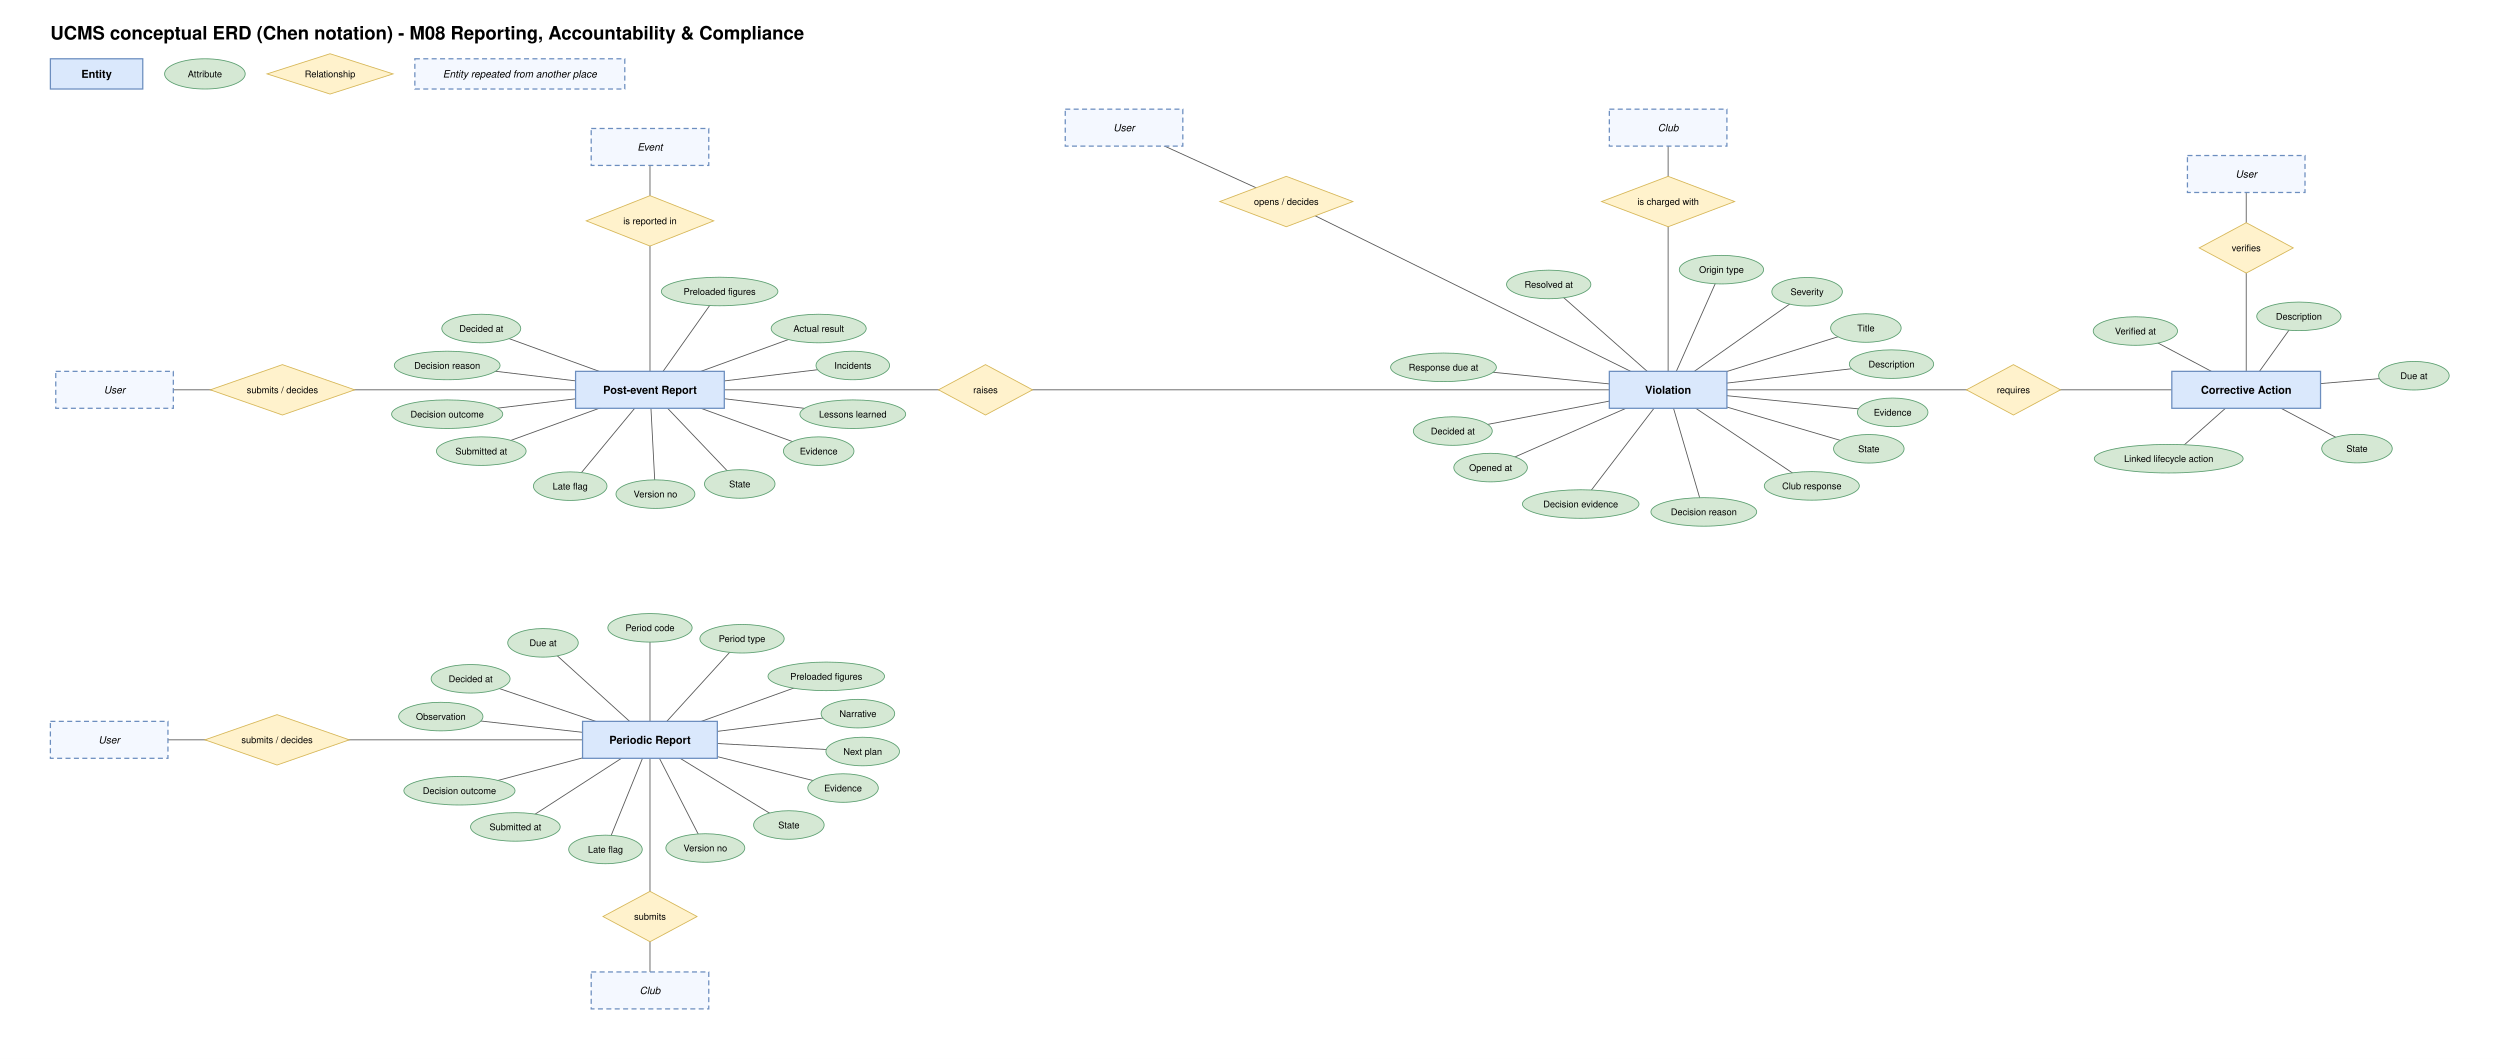
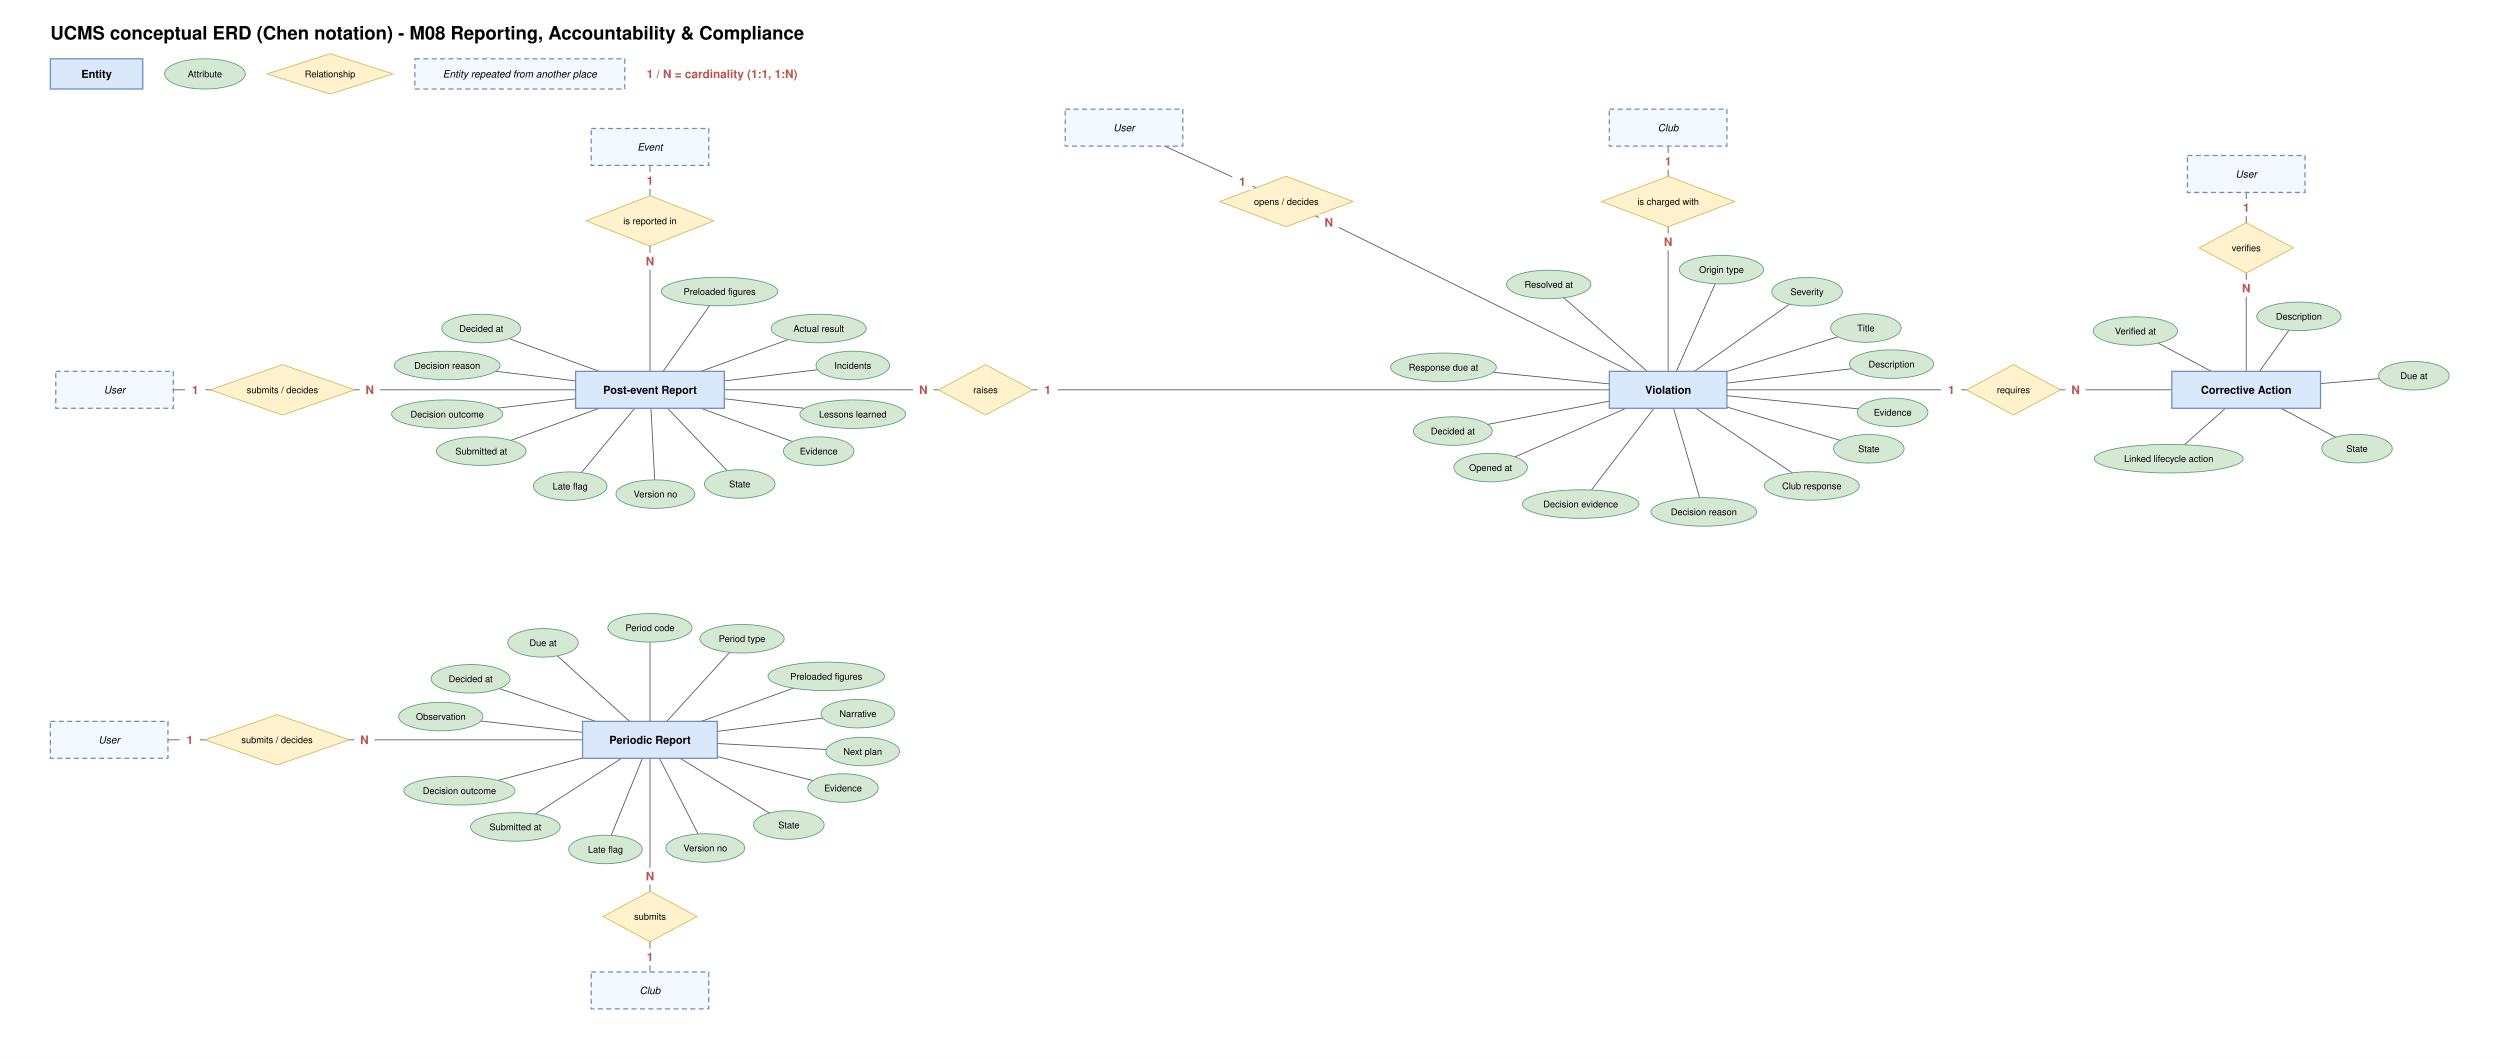
<svg xmlns="http://www.w3.org/2000/svg" viewBox="0 0 2977 1261" width="2977" height="1261" font-family="Helvetica, Arial, sans-serif">
  <rect width="100%" height="100%" fill="#ffffff" />
  <line x1="774.0" y1="464.2" x2="856.9" y2="347.1" stroke="#555555" />
  <line x1="774.0" y1="464.2" x2="974.9" y2="391.2" stroke="#555555" />
  <line x1="774.0" y1="464.2" x2="1015.5" y2="435.2" stroke="#555555" />
  <line x1="774.0" y1="464.2" x2="1015.5" y2="493.2" stroke="#555555" />
  <line x1="774.0" y1="464.2" x2="974.9" y2="537.2" stroke="#555555" />
  <line x1="774.0" y1="464.2" x2="880.9" y2="576.3" stroke="#555555" />
  <line x1="774.0" y1="464.2" x2="780.5" y2="588.4" stroke="#555555" />
  <line x1="774.0" y1="464.2" x2="679.0" y2="578.9" stroke="#555555" />
  <line x1="774.0" y1="464.2" x2="573.1" y2="537.2" stroke="#555555" />
  <line x1="774.0" y1="464.2" x2="532.5" y2="493.2" stroke="#555555" />
  <line x1="774.0" y1="464.2" x2="532.5" y2="435.2" stroke="#555555" />
  <line x1="774.0" y1="464.2" x2="573.1" y2="391.2" stroke="#555555" />
  <line x1="774.0" y1="464.2" x2="774.0" y2="263.0" stroke="#555555" />
  <line x1="774.0" y1="263.0" x2="774.0" y2="175.0" stroke="#555555" />
  <line x1="774.0" y1="464.2" x2="336.3" y2="464.2" stroke="#555555" />
  <line x1="336.3" y1="464.2" x2="136.4" y2="464.2" stroke="#555555" />
  <line x1="774.0" y1="881.0" x2="774.0" y2="747.6" stroke="#555555" />
  <line x1="774.0" y1="881.0" x2="883.6" y2="760.6" stroke="#555555" />
  <line x1="774.0" y1="881.0" x2="983.9" y2="805.4" stroke="#555555" />
  <line x1="774.0" y1="881.0" x2="1021.6" y2="849.8" stroke="#555555" />
  <line x1="774.0" y1="881.0" x2="1027.3" y2="894.9" stroke="#555555" />
  <line x1="774.0" y1="881.0" x2="1003.9" y2="938.4" stroke="#555555" />
  <line x1="774.0" y1="881.0" x2="939.4" y2="982.4" stroke="#555555" />
  <line x1="774.0" y1="881.0" x2="839.9" y2="1009.8" stroke="#555555" />
  <line x1="774.0" y1="881.0" x2="721.0" y2="1011.5" stroke="#555555" />
  <line x1="774.0" y1="881.0" x2="613.7" y2="984.7" stroke="#555555" />
  <line x1="774.0" y1="881.0" x2="547.1" y2="941.6" stroke="#555555" />
  <line x1="774.0" y1="881.0" x2="524.9" y2="853.3" stroke="#555555" />
  <line x1="774.0" y1="881.0" x2="560.4" y2="808.3" stroke="#555555" />
  <line x1="774.0" y1="881.0" x2="646.6" y2="765.5" stroke="#555555" />
  <line x1="774.0" y1="881.0" x2="774.0" y2="1091.4" stroke="#555555" />
  <line x1="774.0" y1="1091.4" x2="774.0" y2="1179.4" stroke="#555555" />
  <line x1="774.0" y1="881.0" x2="329.9" y2="881.0" stroke="#555555" />
  <line x1="329.9" y1="881.0" x2="130.0" y2="881.0" stroke="#555555" />
  <line x1="1986.4" y1="464.2" x2="2049.9" y2="321.1" stroke="#555555" />
  <line x1="1986.4" y1="464.2" x2="2151.9" y2="347.4" stroke="#555555" />
  <line x1="1986.4" y1="464.2" x2="2221.9" y2="390.6" stroke="#555555" />
  <line x1="1986.4" y1="464.2" x2="2252.4" y2="433.6" stroke="#555555" />
  <line x1="1986.4" y1="464.2" x2="2253.8" y2="491.0" stroke="#555555" />
  <line x1="1986.4" y1="464.2" x2="2225.4" y2="534.4" stroke="#555555" />
  <line x1="1986.4" y1="464.2" x2="2157.5" y2="578.6" stroke="#555555" />
  <line x1="1986.4" y1="464.2" x2="2028.9" y2="609.6" stroke="#555555" />
  <line x1="1986.4" y1="464.2" x2="1882.3" y2="600.2" stroke="#555555" />
  <line x1="1986.4" y1="464.2" x2="1775.0" y2="556.8" stroke="#555555" />
  <line x1="1986.4" y1="464.2" x2="1730.0" y2="513.3" stroke="#555555" />
  <line x1="1986.4" y1="464.2" x2="1718.9" y2="437.4" stroke="#555555" />
  <line x1="1986.4" y1="464.2" x2="1844.2" y2="338.7" stroke="#555555" />
  <line x1="1986.4" y1="464.2" x2="1986.4" y2="240.0" stroke="#555555" />
  <line x1="1986.4" y1="240.0" x2="1986.4" y2="152.0" stroke="#555555" />
  <line x1="1986.4" y1="464.2" x2="1531.7" y2="240.0" stroke="#555555" />
  <line x1="1531.7" y1="240.0" x2="1338.5" y2="152.0" stroke="#555555" />
  <line x1="2674.8" y1="464.2" x2="2737.5" y2="376.7" stroke="#555555" />
  <line x1="2674.8" y1="464.2" x2="2874.5" y2="447.4" stroke="#555555" />
  <line x1="2674.8" y1="464.2" x2="2806.7" y2="534.2" stroke="#555555" />
  <line x1="2674.8" y1="464.2" x2="2582.5" y2="546.2" stroke="#555555" />
  <line x1="2674.8" y1="464.2" x2="2542.8" y2="394.2" stroke="#555555" />
  <line x1="2674.8" y1="464.2" x2="2674.8" y2="295.2" stroke="#555555" />
  <line x1="2674.8" y1="295.2" x2="2674.8" y2="207.2" stroke="#555555" />
  <line x1="774.0" y1="464.2" x2="1173.5" y2="464.2" stroke="#555555" />
  <line x1="1173.5" y1="464.2" x2="1986.4" y2="464.2" stroke="#555555" />
  <line x1="1986.4" y1="464.2" x2="2397.6" y2="464.2" stroke="#555555" />
  <line x1="2397.6" y1="464.2" x2="2674.8" y2="464.2" stroke="#555555" />
  <text x="60" y="47" font-size="22" font-weight="bold">UCMS conceptual ERD (Chen notation) - M08 Reporting, Accountability &amp; Compliance</text>
  <rect x="60.0" y="70.0" width="110.0" height="36.0" fill="#dae8fc" stroke="#6c8ebf" stroke-width="1.5" />
  <text x="115.0" y="92.7" font-size="13" font-weight="bold" text-anchor="middle">Entity</text>
  <ellipse cx="244.0" cy="88.0" rx="48.0" ry="18.0" fill="#d5e8d4" stroke="#5a9e6f" />
  <text x="244.0" y="92.0" font-size="11" font-weight="normal" text-anchor="middle">Attribute</text>
  <polygon points="318.0,88.0 393.0,64.0 468.0,88.0 393.0,112.0" fill="#fff2cc" stroke="#d6b656" />
  <text x="393.0" y="92.0" font-size="11" font-weight="normal" text-anchor="middle">Relationship</text>
  <rect x="494.0" y="70.0" width="250.0" height="36.0" fill="#f4f8ff" stroke="#6c8ebf" stroke-width="1.5" stroke-dasharray="6 4" />
  <text x="619.0" y="92.3" font-size="12" font-weight="normal" text-anchor="middle" font-style="italic">Entity repeated from another place</text>
+   <text x="770.0" y="93.0" font-size="14" font-weight="bold" fill="#b85450" text-anchor="start">1 / N = cardinality (1:1, 1:N)</text>
  <rect x="685.4" y="442.2" width="177.1" height="44.0" fill="#dae8fc" stroke="#6c8ebf" stroke-width="1.5" />
  <text x="774.0" y="468.9" font-size="13" font-weight="bold" text-anchor="middle">Post-event Report</text>
  <ellipse cx="856.9" cy="347.1" rx="69.4" ry="17.0" fill="#d5e8d4" stroke="#5a9e6f" />
  <text x="856.9" y="351.1" font-size="11" font-weight="normal" text-anchor="middle">Preloaded figures</text>
  <ellipse cx="974.9" cy="391.2" rx="56.6" ry="17.0" fill="#d5e8d4" stroke="#5a9e6f" />
  <text x="974.9" y="395.2" font-size="11" font-weight="normal" text-anchor="middle">Actual result</text>
  <ellipse cx="1015.5" cy="435.2" rx="43.8" ry="17.0" fill="#d5e8d4" stroke="#5a9e6f" />
  <text x="1015.5" y="439.2" font-size="11" font-weight="normal" text-anchor="middle">Incidents</text>
  <ellipse cx="1015.5" cy="493.2" rx="63.0" ry="17.0" fill="#d5e8d4" stroke="#5a9e6f" />
  <text x="1015.5" y="497.2" font-size="11" font-weight="normal" text-anchor="middle">Lessons learned</text>
  <ellipse cx="974.9" cy="537.2" rx="42.0" ry="17.0" fill="#d5e8d4" stroke="#5a9e6f" />
  <text x="974.9" y="541.2" font-size="11" font-weight="normal" text-anchor="middle">Evidence</text>
  <ellipse cx="880.9" cy="576.3" rx="42.0" ry="17.0" fill="#d5e8d4" stroke="#5a9e6f" />
  <text x="880.9" y="580.3" font-size="11" font-weight="normal" text-anchor="middle">State</text>
  <ellipse cx="780.5" cy="588.4" rx="47.0" ry="17.0" fill="#d5e8d4" stroke="#5a9e6f" />
  <text x="780.5" y="592.3" font-size="11" font-weight="normal" text-anchor="middle">Version no</text>
  <ellipse cx="679.0" cy="578.9" rx="43.8" ry="17.0" fill="#d5e8d4" stroke="#5a9e6f" />
  <text x="679.0" y="582.9" font-size="11" font-weight="normal" text-anchor="middle">Late flag</text>
  <ellipse cx="573.1" cy="537.2" rx="53.4" ry="17.0" fill="#d5e8d4" stroke="#5a9e6f" />
  <text x="573.1" y="541.2" font-size="11" font-weight="normal" text-anchor="middle">Submitted at</text>
  <ellipse cx="532.5" cy="493.2" rx="66.2" ry="17.0" fill="#d5e8d4" stroke="#5a9e6f" />
  <text x="532.5" y="497.2" font-size="11" font-weight="normal" text-anchor="middle">Decision outcome</text>
  <ellipse cx="532.5" cy="435.2" rx="63.0" ry="17.0" fill="#d5e8d4" stroke="#5a9e6f" />
  <text x="532.5" y="439.2" font-size="11" font-weight="normal" text-anchor="middle">Decision reason</text>
  <ellipse cx="573.1" cy="391.2" rx="47.0" ry="17.0" fill="#d5e8d4" stroke="#5a9e6f" />
  <text x="573.1" y="395.2" font-size="11" font-weight="normal" text-anchor="middle">Decided at</text>
  <polygon points="698.1,263.0 774.0,233.0 849.9,263.0 774.0,293.0" fill="#fff2cc" stroke="#d6b656" />
  <text x="774.0" y="267.0" font-size="11" font-weight="normal" text-anchor="middle">is reported in</text>
  <rect x="704.0" y="153.0" width="140.0" height="44.0" fill="#f4f8ff" stroke="#6c8ebf" stroke-width="1.5" stroke-dasharray="6 4" />
  <text x="774.0" y="179.3" font-size="12" font-weight="normal" text-anchor="middle" font-style="italic">Event</text>
  <polygon points="250.4,464.2 336.3,434.2 422.3,464.2 336.3,494.2" fill="#fff2cc" stroke="#d6b656" />
  <text x="336.3" y="468.2" font-size="11" font-weight="normal" text-anchor="middle">submits / decides</text>
  <rect x="66.4" y="442.2" width="140.0" height="44.0" fill="#f4f8ff" stroke="#6c8ebf" stroke-width="1.5" stroke-dasharray="6 4" />
  <text x="136.4" y="468.5" font-size="12" font-weight="normal" text-anchor="middle" font-style="italic">User</text>
  <rect x="693.7" y="859.0" width="160.5" height="44.0" fill="#dae8fc" stroke="#6c8ebf" stroke-width="1.5" />
  <text x="774.0" y="885.7" font-size="13" font-weight="bold" text-anchor="middle">Periodic Report</text>
  <ellipse cx="774.0" cy="747.6" rx="50.2" ry="17.0" fill="#d5e8d4" stroke="#5a9e6f" />
  <text x="774.0" y="751.5" font-size="11" font-weight="normal" text-anchor="middle">Period code</text>
  <ellipse cx="883.6" cy="760.6" rx="50.2" ry="17.0" fill="#d5e8d4" stroke="#5a9e6f" />
  <text x="883.6" y="764.5" font-size="11" font-weight="normal" text-anchor="middle">Period type</text>
  <ellipse cx="983.9" cy="805.4" rx="69.4" ry="17.0" fill="#d5e8d4" stroke="#5a9e6f" />
  <text x="983.9" y="809.4" font-size="11" font-weight="normal" text-anchor="middle">Preloaded figures</text>
  <ellipse cx="1021.6" cy="849.8" rx="43.8" ry="17.0" fill="#d5e8d4" stroke="#5a9e6f" />
  <text x="1021.6" y="853.8" font-size="11" font-weight="normal" text-anchor="middle">Narrative</text>
  <ellipse cx="1027.3" cy="894.9" rx="43.8" ry="17.0" fill="#d5e8d4" stroke="#5a9e6f" />
  <text x="1027.3" y="898.9" font-size="11" font-weight="normal" text-anchor="middle">Next plan</text>
  <ellipse cx="1003.9" cy="938.4" rx="42.0" ry="17.0" fill="#d5e8d4" stroke="#5a9e6f" />
  <text x="1003.9" y="942.4" font-size="11" font-weight="normal" text-anchor="middle">Evidence</text>
  <ellipse cx="939.4" cy="982.4" rx="42.0" ry="17.0" fill="#d5e8d4" stroke="#5a9e6f" />
  <text x="939.4" y="986.4" font-size="11" font-weight="normal" text-anchor="middle">State</text>
  <ellipse cx="839.9" cy="1009.8" rx="47.0" ry="17.0" fill="#d5e8d4" stroke="#5a9e6f" />
  <text x="839.9" y="1013.8" font-size="11" font-weight="normal" text-anchor="middle">Version no</text>
  <ellipse cx="721.0" cy="1011.5" rx="43.8" ry="17.0" fill="#d5e8d4" stroke="#5a9e6f" />
  <text x="721.0" y="1015.4" font-size="11" font-weight="normal" text-anchor="middle">Late flag</text>
  <ellipse cx="613.7" cy="984.7" rx="53.4" ry="17.0" fill="#d5e8d4" stroke="#5a9e6f" />
  <text x="613.7" y="988.6" font-size="11" font-weight="normal" text-anchor="middle">Submitted at</text>
  <ellipse cx="547.1" cy="941.6" rx="66.2" ry="17.0" fill="#d5e8d4" stroke="#5a9e6f" />
  <text x="547.1" y="945.5" font-size="11" font-weight="normal" text-anchor="middle">Decision outcome</text>
  <ellipse cx="524.9" cy="853.3" rx="50.2" ry="17.0" fill="#d5e8d4" stroke="#5a9e6f" />
  <text x="524.9" y="857.2" font-size="11" font-weight="normal" text-anchor="middle">Observation</text>
  <ellipse cx="560.4" cy="808.3" rx="47.0" ry="17.0" fill="#d5e8d4" stroke="#5a9e6f" />
  <text x="560.4" y="812.3" font-size="11" font-weight="normal" text-anchor="middle">Decided at</text>
  <ellipse cx="646.6" cy="765.5" rx="42.0" ry="17.0" fill="#d5e8d4" stroke="#5a9e6f" />
  <text x="646.6" y="769.4" font-size="11" font-weight="normal" text-anchor="middle">Due at</text>
  <polygon points="718.0,1091.4 774.0,1061.4 830.0,1091.4 774.0,1121.4" fill="#fff2cc" stroke="#d6b656" />
  <text x="774.0" y="1095.3" font-size="11" font-weight="normal" text-anchor="middle">submits</text>
  <rect x="704.0" y="1157.4" width="140.0" height="44.0" fill="#f4f8ff" stroke="#6c8ebf" stroke-width="1.5" stroke-dasharray="6 4" />
  <text x="774.0" y="1183.7" font-size="12" font-weight="normal" text-anchor="middle" font-style="italic">Club</text>
  <polygon points="244.0,881.0 329.9,851.0 415.9,881.0 329.9,911.0" fill="#fff2cc" stroke="#d6b656" />
  <text x="329.9" y="884.9" font-size="11" font-weight="normal" text-anchor="middle">submits / decides</text>
  <rect x="60.0" y="859.0" width="140.0" height="44.0" fill="#f4f8ff" stroke="#6c8ebf" stroke-width="1.5" stroke-dasharray="6 4" />
  <text x="130.0" y="885.3" font-size="12" font-weight="normal" text-anchor="middle" font-style="italic">User</text>
  <rect x="1916.4" y="442.2" width="140.0" height="44.0" fill="#dae8fc" stroke="#6c8ebf" stroke-width="1.5" />
  <text x="1986.4" y="468.9" font-size="13" font-weight="bold" text-anchor="middle">Violation</text>
  <ellipse cx="2049.9" cy="321.1" rx="50.2" ry="17.0" fill="#d5e8d4" stroke="#5a9e6f" />
  <text x="2049.9" y="325.0" font-size="11" font-weight="normal" text-anchor="middle">Origin type</text>
  <ellipse cx="2151.9" cy="347.4" rx="42.0" ry="17.0" fill="#d5e8d4" stroke="#5a9e6f" />
  <text x="2151.9" y="351.4" font-size="11" font-weight="normal" text-anchor="middle">Severity</text>
  <ellipse cx="2221.9" cy="390.6" rx="42.0" ry="17.0" fill="#d5e8d4" stroke="#5a9e6f" />
  <text x="2221.9" y="394.6" font-size="11" font-weight="normal" text-anchor="middle">Title</text>
  <ellipse cx="2252.4" cy="433.6" rx="50.2" ry="17.0" fill="#d5e8d4" stroke="#5a9e6f" />
  <text x="2252.4" y="437.6" font-size="11" font-weight="normal" text-anchor="middle">Description</text>
  <ellipse cx="2253.8" cy="491.0" rx="42.0" ry="17.0" fill="#d5e8d4" stroke="#5a9e6f" />
  <text x="2253.8" y="495.0" font-size="11" font-weight="normal" text-anchor="middle">Evidence</text>
  <ellipse cx="2225.4" cy="534.4" rx="42.0" ry="17.0" fill="#d5e8d4" stroke="#5a9e6f" />
  <text x="2225.4" y="538.4" font-size="11" font-weight="normal" text-anchor="middle">State</text>
  <ellipse cx="2157.5" cy="578.6" rx="56.6" ry="17.0" fill="#d5e8d4" stroke="#5a9e6f" />
  <text x="2157.5" y="582.6" font-size="11" font-weight="normal" text-anchor="middle">Club response</text>
  <ellipse cx="2028.9" cy="609.6" rx="63.0" ry="17.0" fill="#d5e8d4" stroke="#5a9e6f" />
  <text x="2028.9" y="613.5" font-size="11" font-weight="normal" text-anchor="middle">Decision reason</text>
  <ellipse cx="1882.3" cy="600.2" rx="69.4" ry="17.0" fill="#d5e8d4" stroke="#5a9e6f" />
  <text x="1882.3" y="604.2" font-size="11" font-weight="normal" text-anchor="middle">Decision evidence</text>
  <ellipse cx="1775.0" cy="556.8" rx="43.8" ry="17.0" fill="#d5e8d4" stroke="#5a9e6f" />
  <text x="1775.0" y="560.8" font-size="11" font-weight="normal" text-anchor="middle">Opened at</text>
  <ellipse cx="1730.0" cy="513.3" rx="47.0" ry="17.0" fill="#d5e8d4" stroke="#5a9e6f" />
  <text x="1730.0" y="517.3" font-size="11" font-weight="normal" text-anchor="middle">Decided at</text>
  <ellipse cx="1718.9" cy="437.4" rx="63.0" ry="17.0" fill="#d5e8d4" stroke="#5a9e6f" />
  <text x="1718.9" y="441.3" font-size="11" font-weight="normal" text-anchor="middle">Response due at</text>
  <ellipse cx="1844.2" cy="338.7" rx="50.2" ry="17.0" fill="#d5e8d4" stroke="#5a9e6f" />
  <text x="1844.2" y="342.7" font-size="11" font-weight="normal" text-anchor="middle">Resolved at</text>
  <polygon points="1907.1,240.0 1986.4,210.0 2065.6,240.0 1986.4,270.0" fill="#fff2cc" stroke="#d6b656" />
  <text x="1986.4" y="244.0" font-size="11" font-weight="normal" text-anchor="middle">is charged with</text>
  <rect x="1916.4" y="130.0" width="140.0" height="44.0" fill="#f4f8ff" stroke="#6c8ebf" stroke-width="1.5" stroke-dasharray="6 4" />
  <text x="1986.4" y="156.3" font-size="12" font-weight="normal" text-anchor="middle" font-style="italic">Club</text>
  <polygon points="1452.5,240.0 1531.7,210.0 1611.0,240.0 1531.7,270.0" fill="#fff2cc" stroke="#d6b656" />
  <text x="1531.7" y="244.0" font-size="11" font-weight="normal" text-anchor="middle">opens / decides</text>
  <rect x="1268.5" y="130.0" width="140.0" height="44.0" fill="#f4f8ff" stroke="#6c8ebf" stroke-width="1.5" stroke-dasharray="6 4" />
  <text x="1338.5" y="156.3" font-size="12" font-weight="normal" text-anchor="middle" font-style="italic">User</text>
  <rect x="2586.2" y="442.2" width="177.1" height="44.0" fill="#dae8fc" stroke="#6c8ebf" stroke-width="1.5" />
  <text x="2674.8" y="468.9" font-size="13" font-weight="bold" text-anchor="middle">Corrective Action</text>
  <ellipse cx="2737.5" cy="376.7" rx="50.2" ry="17.0" fill="#d5e8d4" stroke="#5a9e6f" />
  <text x="2737.5" y="380.7" font-size="11" font-weight="normal" text-anchor="middle">Description</text>
  <ellipse cx="2874.5" cy="447.4" rx="42.0" ry="17.0" fill="#d5e8d4" stroke="#5a9e6f" />
  <text x="2874.5" y="451.4" font-size="11" font-weight="normal" text-anchor="middle">Due at</text>
  <ellipse cx="2806.7" cy="534.2" rx="42.0" ry="17.0" fill="#d5e8d4" stroke="#5a9e6f" />
  <text x="2806.7" y="538.1" font-size="11" font-weight="normal" text-anchor="middle">State</text>
  <ellipse cx="2582.5" cy="546.2" rx="88.6" ry="17.0" fill="#d5e8d4" stroke="#5a9e6f" />
  <text x="2582.5" y="550.1" font-size="11" font-weight="normal" text-anchor="middle">Linked lifecycle action</text>
  <ellipse cx="2542.8" cy="394.2" rx="50.2" ry="17.0" fill="#d5e8d4" stroke="#5a9e6f" />
  <text x="2542.8" y="398.2" font-size="11" font-weight="normal" text-anchor="middle">Verified at</text>
  <polygon points="2618.8,295.2 2674.8,265.2 2730.8,295.2 2674.8,325.2" fill="#fff2cc" stroke="#d6b656" />
  <text x="2674.8" y="299.2" font-size="11" font-weight="normal" text-anchor="middle">verifies</text>
  <rect x="2604.8" y="185.2" width="140.0" height="44.0" fill="#f4f8ff" stroke="#6c8ebf" stroke-width="1.5" stroke-dasharray="6 4" />
  <text x="2674.8" y="211.5" font-size="12" font-weight="normal" text-anchor="middle" font-style="italic">User</text>
  <polygon points="1117.5,464.2 1173.5,434.2 1229.5,464.2 1173.5,494.2" fill="#fff2cc" stroke="#d6b656" />
  <text x="1173.5" y="468.2" font-size="11" font-weight="normal" text-anchor="middle">raises</text>
  <polygon points="2341.6,464.2 2397.6,434.2 2453.6,464.2 2397.6,494.2" fill="#fff2cc" stroke="#d6b656" />
  <text x="2397.6" y="468.2" font-size="11" font-weight="normal" text-anchor="middle">requires</text>
+   <rect x="762.0" y="301.0" width="24.0" height="20.0" fill="#ffffff" />
+   <text x="774.0" y="316.0" font-size="14" font-weight="bold" fill="#b85450" text-anchor="middle">N</text>
+   <rect x="762.0" y="205.0" width="24.0" height="20.0" fill="#ffffff" />
+   <text x="774.0" y="220.0" font-size="14" font-weight="bold" fill="#b85450" text-anchor="middle">1</text>
+   <rect x="428.3" y="454.2" width="24.0" height="20.0" fill="#ffffff" />
+   <text x="440.3" y="469.2" font-size="14" font-weight="bold" fill="#b85450" text-anchor="middle">N</text>
+   <rect x="220.4" y="454.2" width="24.0" height="20.0" fill="#ffffff" />
+   <text x="232.4" y="469.2" font-size="14" font-weight="bold" fill="#b85450" text-anchor="middle">1</text>
+   <rect x="762.0" y="1033.4" width="24.0" height="20.0" fill="#ffffff" />
+   <text x="774.0" y="1048.4" font-size="14" font-weight="bold" fill="#b85450" text-anchor="middle">N</text>
+   <rect x="762.0" y="1129.4" width="24.0" height="20.0" fill="#ffffff" />
+   <text x="774.0" y="1144.4" font-size="14" font-weight="bold" fill="#b85450" text-anchor="middle">1</text>
+   <rect x="421.9" y="871.0" width="24.0" height="20.0" fill="#ffffff" />
+   <text x="433.9" y="886.0" font-size="14" font-weight="bold" fill="#b85450" text-anchor="middle">N</text>
+   <rect x="214.0" y="871.0" width="24.0" height="20.0" fill="#ffffff" />
+   <text x="226.0" y="886.0" font-size="14" font-weight="bold" fill="#b85450" text-anchor="middle">1</text>
+   <rect x="1974.4" y="278.0" width="24.0" height="20.0" fill="#ffffff" />
+   <text x="1986.4" y="293.0" font-size="14" font-weight="bold" fill="#b85450" text-anchor="middle">N</text>
+   <rect x="1974.4" y="182.0" width="24.0" height="20.0" fill="#ffffff" />
+   <text x="1986.4" y="197.0" font-size="14" font-weight="bold" fill="#b85450" text-anchor="middle">1</text>
+   <rect x="1570.3" y="254.9" width="24.0" height="20.0" fill="#ffffff" />
+   <text x="1582.3" y="269.9" font-size="14" font-weight="bold" fill="#b85450" text-anchor="middle">N</text>
+   <rect x="1467.4" y="206.2" width="24.0" height="20.0" fill="#ffffff" />
+   <text x="1479.4" y="221.2" font-size="14" font-weight="bold" fill="#b85450" text-anchor="middle">1</text>
+   <rect x="2662.8" y="333.2" width="24.0" height="20.0" fill="#ffffff" />
+   <text x="2674.8" y="348.2" font-size="14" font-weight="bold" fill="#b85450" text-anchor="middle">N</text>
+   <rect x="2662.8" y="237.2" width="24.0" height="20.0" fill="#ffffff" />
+   <text x="2674.8" y="252.2" font-size="14" font-weight="bold" fill="#b85450" text-anchor="middle">1</text>
+   <rect x="1087.5" y="454.2" width="24.0" height="20.0" fill="#ffffff" />
+   <text x="1099.5" y="469.2" font-size="14" font-weight="bold" fill="#b85450" text-anchor="middle">N</text>
+   <rect x="1235.5" y="454.2" width="24.0" height="20.0" fill="#ffffff" />
+   <text x="1247.5" y="469.2" font-size="14" font-weight="bold" fill="#b85450" text-anchor="middle">1</text>
+   <rect x="2311.6" y="454.2" width="24.0" height="20.0" fill="#ffffff" />
+   <text x="2323.6" y="469.2" font-size="14" font-weight="bold" fill="#b85450" text-anchor="middle">1</text>
+   <rect x="2459.6" y="454.2" width="24.0" height="20.0" fill="#ffffff" />
+   <text x="2471.6" y="469.2" font-size="14" font-weight="bold" fill="#b85450" text-anchor="middle">N</text>
</svg>
